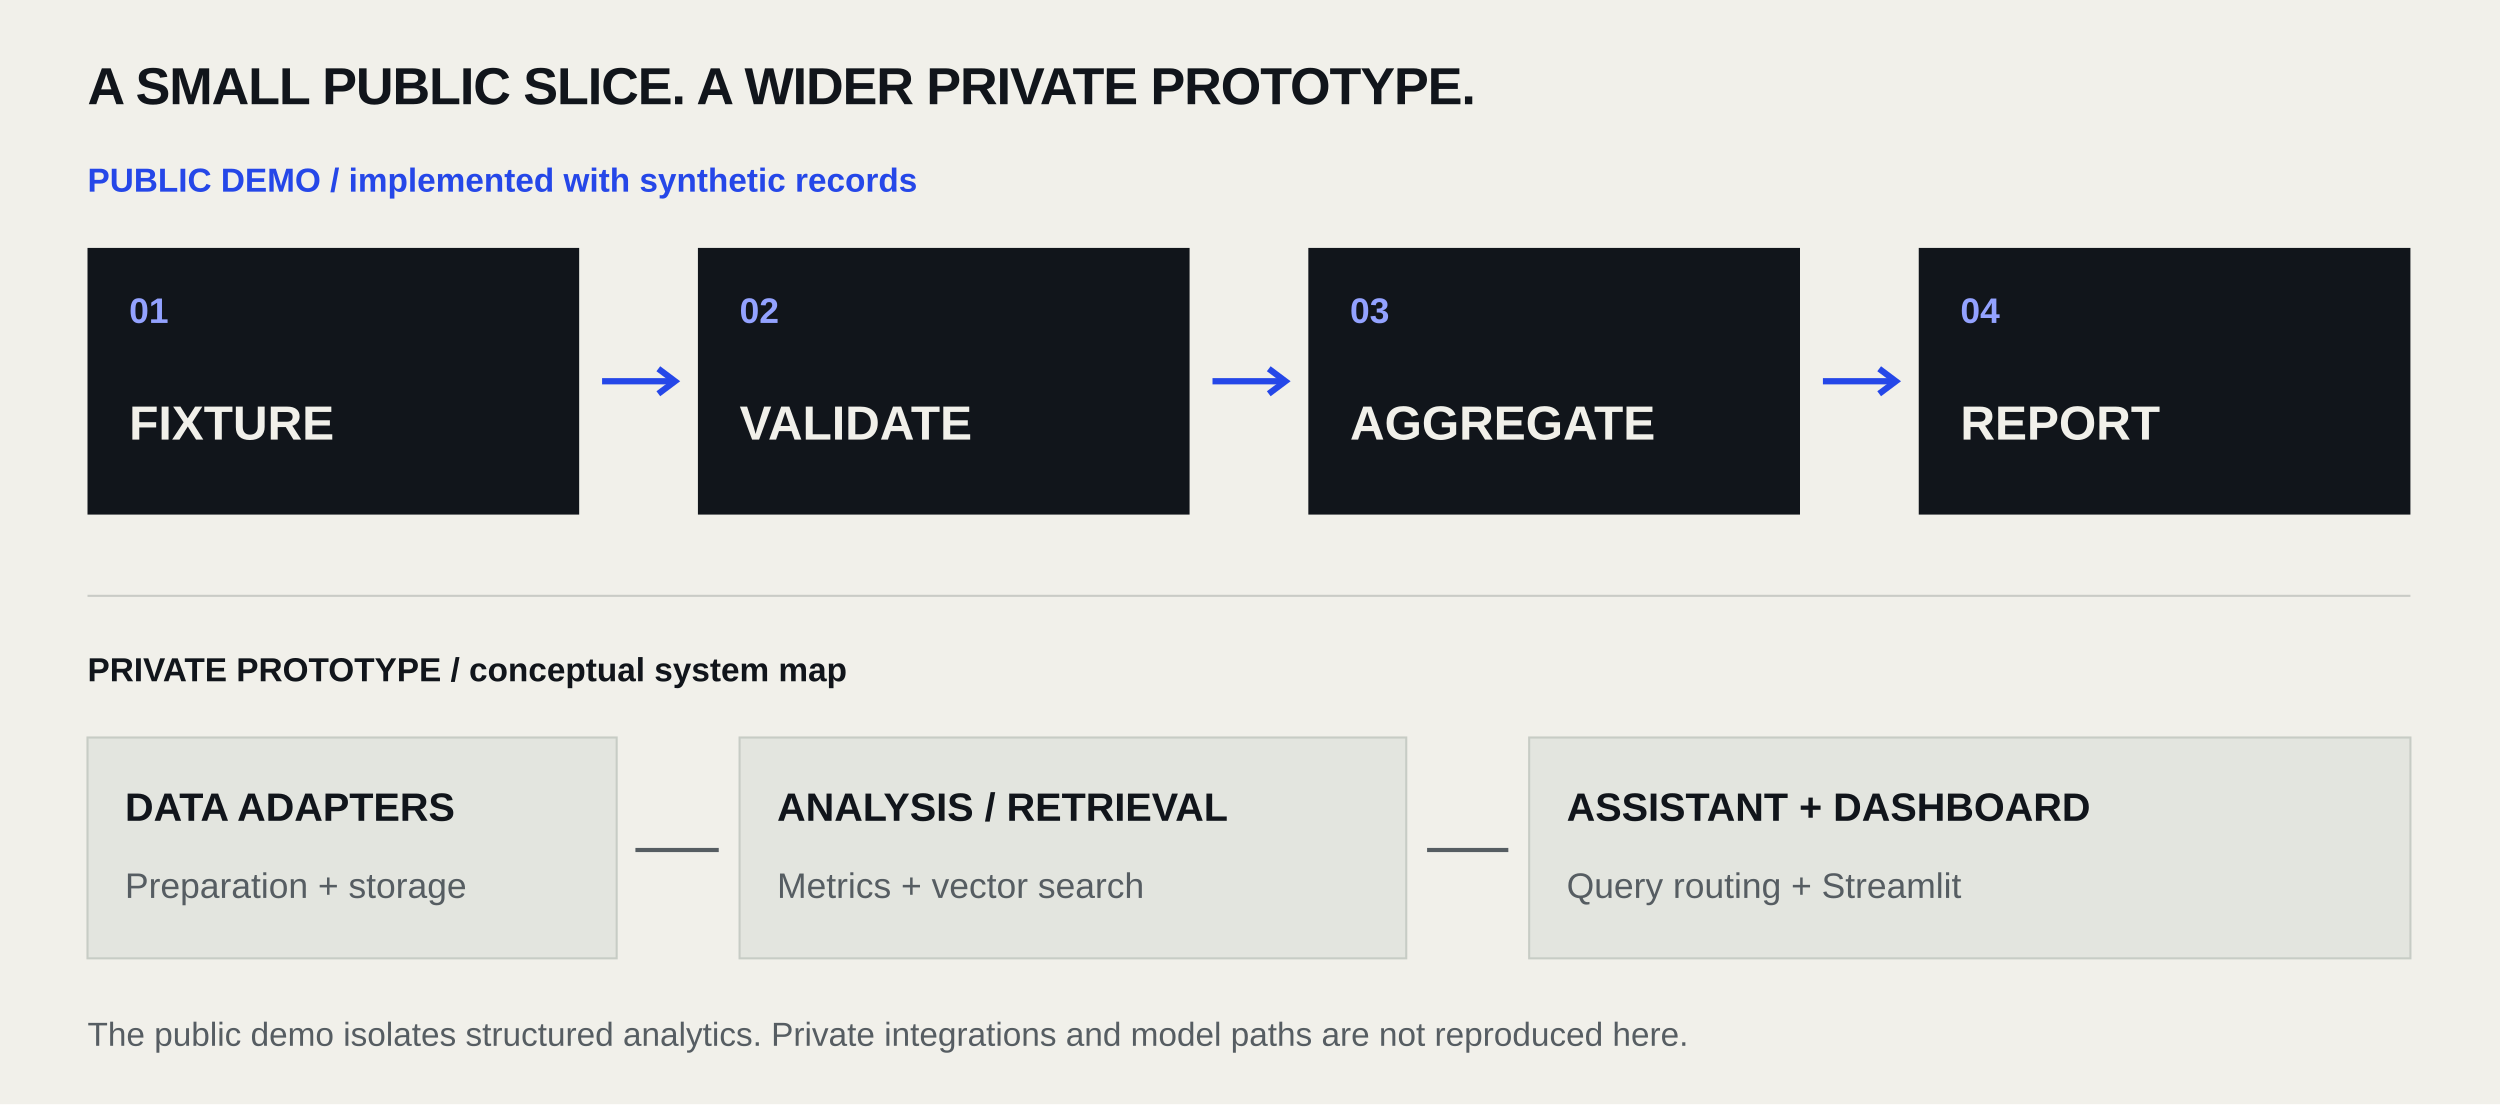
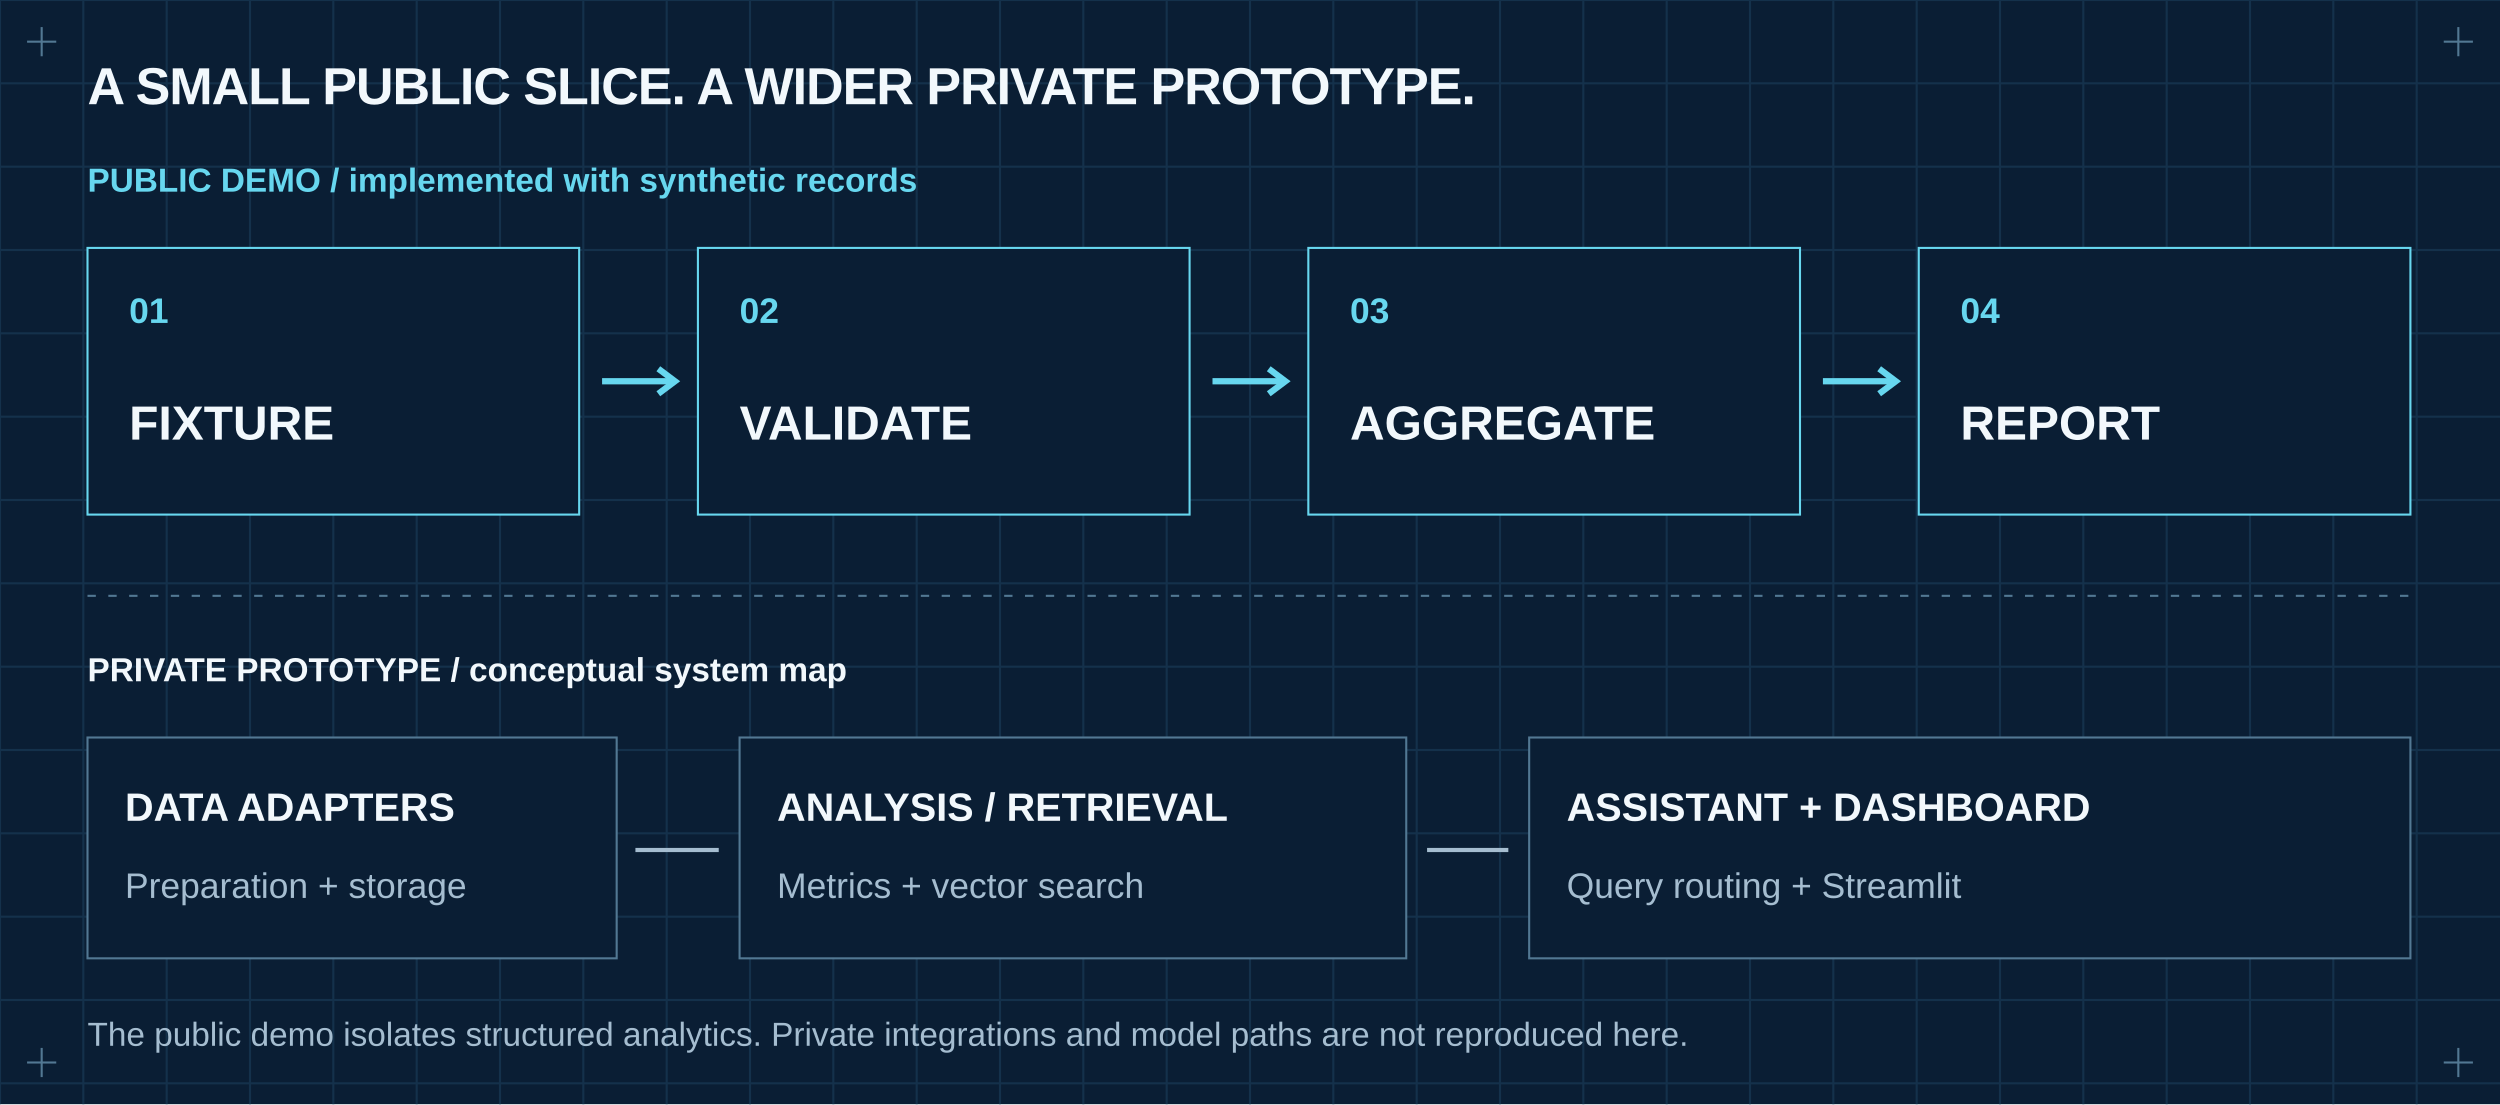
<svg xmlns="http://www.w3.org/2000/svg" width="1200" height="530" viewBox="0 0 1200 530" role="img" aria-labelledby="title desc">
-   <rect x="0" y="0" width="1200" height="530" rx="0" fill="#F1F0EA" stroke="none" />
-   <text x="42" y="50" fill="#11151B" font-family="Arial,Helvetica,sans-serif" font-size="25" font-weight="700" letter-spacing="-0.5">A SMALL PUBLIC SLICE. A WIDER PRIVATE PROTOTYPE.</text>
-   <text x="42" y="92" fill="#2547E8" font-family="Arial,Helvetica,sans-serif" font-size="16" font-weight="700" letter-spacing="0">PUBLIC DEMO  /  implemented with synthetic records</text>
-   <rect x="42" y="119" width="236" height="128" rx="0" fill="#11151B" stroke="none" />
-   <text x="62" y="155" fill="#93A2FF" font-family="Arial,Helvetica,sans-serif" font-size="17" font-weight="700" letter-spacing="0">01</text>
-   <text x="62" y="211" fill="#F1F0EA" font-family="Arial,Helvetica,sans-serif" font-size="23" font-weight="700" letter-spacing="0">FIXTURE</text>
-   <path d="M289 183 L324 183" stroke="#2547E8" stroke-width="3" fill="none" />
-   <path d="M316 177 L324 183 L316 189" stroke="#2547E8" fill="none" stroke-width="3" />
-   <rect x="335" y="119" width="236" height="128" rx="0" fill="#11151B" stroke="none" />
-   <text x="355" y="155" fill="#93A2FF" font-family="Arial,Helvetica,sans-serif" font-size="17" font-weight="700" letter-spacing="0">02</text>
-   <text x="355" y="211" fill="#F1F0EA" font-family="Arial,Helvetica,sans-serif" font-size="23" font-weight="700" letter-spacing="0">VALIDATE</text>
-   <path d="M582 183 L617 183" stroke="#2547E8" stroke-width="3" fill="none" />
-   <path d="M609 177 L617 183 L609 189" stroke="#2547E8" fill="none" stroke-width="3" />
-   <rect x="628" y="119" width="236" height="128" rx="0" fill="#11151B" stroke="none" />
-   <text x="648" y="155" fill="#93A2FF" font-family="Arial,Helvetica,sans-serif" font-size="17" font-weight="700" letter-spacing="0">03</text>
-   <text x="648" y="211" fill="#F1F0EA" font-family="Arial,Helvetica,sans-serif" font-size="23" font-weight="700" letter-spacing="0">AGGREGATE</text>
-   <path d="M875 183 L910 183" stroke="#2547E8" stroke-width="3" fill="none" />
-   <path d="M902 177 L910 183 L902 189" stroke="#2547E8" fill="none" stroke-width="3" />
-   <rect x="921" y="119" width="236" height="128" rx="0" fill="#11151B" stroke="none" />
-   <text x="941" y="155" fill="#93A2FF" font-family="Arial,Helvetica,sans-serif" font-size="17" font-weight="700" letter-spacing="0">04</text>
-   <text x="941" y="211" fill="#F1F0EA" font-family="Arial,Helvetica,sans-serif" font-size="23" font-weight="700" letter-spacing="0">REPORT</text>
-   <path d="M42 286 L1157 286" stroke="#C9CBC6" stroke-width="1" fill="none" />
-   <text x="42" y="327" fill="#11151B" font-family="Arial,Helvetica,sans-serif" font-size="16" font-weight="700" letter-spacing="0">PRIVATE PROTOTYPE  /  conceptual system map</text>
-   <rect x="42" y="354" width="254" height="106" rx="0" fill="#E3E5DF" stroke="#C7CCC5" />
-   <text x="60" y="394" fill="#11151B" font-family="Arial,Helvetica,sans-serif" font-size="19" font-weight="700" letter-spacing="0">DATA ADAPTERS</text>
-   <text x="60" y="431" fill="#565D62" font-family="Arial,Helvetica,sans-serif" font-size="17" font-weight="400" letter-spacing="0">Preparation + storage</text>
-   <rect x="355" y="354" width="320" height="106" rx="0" fill="#E3E5DF" stroke="#C7CCC5" />
-   <text x="373" y="394" fill="#11151B" font-family="Arial,Helvetica,sans-serif" font-size="19" font-weight="700" letter-spacing="0">ANALYSIS / RETRIEVAL</text>
-   <text x="373" y="431" fill="#565D62" font-family="Arial,Helvetica,sans-serif" font-size="17" font-weight="400" letter-spacing="0">Metrics + vector search</text>
-   <rect x="734" y="354" width="423" height="106" rx="0" fill="#E3E5DF" stroke="#C7CCC5" />
-   <text x="752" y="394" fill="#11151B" font-family="Arial,Helvetica,sans-serif" font-size="19" font-weight="700" letter-spacing="0">ASSISTANT + DASHBOARD</text>
-   <text x="752" y="431" fill="#565D62" font-family="Arial,Helvetica,sans-serif" font-size="17" font-weight="400" letter-spacing="0">Query routing + Streamlit</text>
-   <path d="M305 408 L345 408" stroke="#565D62" stroke-width="2" fill="none" />
-   <path d="M685 408 L724 408" stroke="#565D62" stroke-width="2" fill="none" />
-   <text x="42" y="502" fill="#565D62" font-family="Arial,Helvetica,sans-serif" font-size="16" font-weight="400" letter-spacing="0">The public demo isolates structured analytics. Private integrations and model paths are not reproduced here.</text>
+   <rect x="0" y="0" width="1200" height="530" rx="0" fill="#0A1E34" stroke="none" />
+   <path d="M0 0 L0 530" stroke="#14314B" stroke-width="1" fill="none" />
+   <path d="M40 0 L40 530" stroke="#14314B" stroke-width="1" fill="none" />
+   <path d="M80 0 L80 530" stroke="#14314B" stroke-width="1" fill="none" />
+   <path d="M120 0 L120 530" stroke="#14314B" stroke-width="1" fill="none" />
+   <path d="M160 0 L160 530" stroke="#14314B" stroke-width="1" fill="none" />
+   <path d="M200 0 L200 530" stroke="#14314B" stroke-width="1" fill="none" />
+   <path d="M240 0 L240 530" stroke="#14314B" stroke-width="1" fill="none" />
+   <path d="M280 0 L280 530" stroke="#14314B" stroke-width="1" fill="none" />
+   <path d="M320 0 L320 530" stroke="#14314B" stroke-width="1" fill="none" />
+   <path d="M360 0 L360 530" stroke="#14314B" stroke-width="1" fill="none" />
+   <path d="M400 0 L400 530" stroke="#14314B" stroke-width="1" fill="none" />
+   <path d="M440 0 L440 530" stroke="#14314B" stroke-width="1" fill="none" />
+   <path d="M480 0 L480 530" stroke="#14314B" stroke-width="1" fill="none" />
+   <path d="M520 0 L520 530" stroke="#14314B" stroke-width="1" fill="none" />
+   <path d="M560 0 L560 530" stroke="#14314B" stroke-width="1" fill="none" />
+   <path d="M600 0 L600 530" stroke="#14314B" stroke-width="1" fill="none" />
+   <path d="M640 0 L640 530" stroke="#14314B" stroke-width="1" fill="none" />
+   <path d="M680 0 L680 530" stroke="#14314B" stroke-width="1" fill="none" />
+   <path d="M720 0 L720 530" stroke="#14314B" stroke-width="1" fill="none" />
+   <path d="M760 0 L760 530" stroke="#14314B" stroke-width="1" fill="none" />
+   <path d="M800 0 L800 530" stroke="#14314B" stroke-width="1" fill="none" />
+   <path d="M840 0 L840 530" stroke="#14314B" stroke-width="1" fill="none" />
+   <path d="M880 0 L880 530" stroke="#14314B" stroke-width="1" fill="none" />
+   <path d="M920 0 L920 530" stroke="#14314B" stroke-width="1" fill="none" />
+   <path d="M960 0 L960 530" stroke="#14314B" stroke-width="1" fill="none" />
+   <path d="M1000 0 L1000 530" stroke="#14314B" stroke-width="1" fill="none" />
+   <path d="M1040 0 L1040 530" stroke="#14314B" stroke-width="1" fill="none" />
+   <path d="M1080 0 L1080 530" stroke="#14314B" stroke-width="1" fill="none" />
+   <path d="M1120 0 L1120 530" stroke="#14314B" stroke-width="1" fill="none" />
+   <path d="M1160 0 L1160 530" stroke="#14314B" stroke-width="1" fill="none" />
+   <path d="M0 0 L1200 0" stroke="#14314B" stroke-width="1" fill="none" />
+   <path d="M0 40 L1200 40" stroke="#14314B" stroke-width="1" fill="none" />
+   <path d="M0 80 L1200 80" stroke="#14314B" stroke-width="1" fill="none" />
+   <path d="M0 120 L1200 120" stroke="#14314B" stroke-width="1" fill="none" />
+   <path d="M0 160 L1200 160" stroke="#14314B" stroke-width="1" fill="none" />
+   <path d="M0 200 L1200 200" stroke="#14314B" stroke-width="1" fill="none" />
+   <path d="M0 240 L1200 240" stroke="#14314B" stroke-width="1" fill="none" />
+   <path d="M0 280 L1200 280" stroke="#14314B" stroke-width="1" fill="none" />
+   <path d="M0 320 L1200 320" stroke="#14314B" stroke-width="1" fill="none" />
+   <path d="M0 360 L1200 360" stroke="#14314B" stroke-width="1" fill="none" />
+   <path d="M0 400 L1200 400" stroke="#14314B" stroke-width="1" fill="none" />
+   <path d="M0 440 L1200 440" stroke="#14314B" stroke-width="1" fill="none" />
+   <path d="M0 480 L1200 480" stroke="#14314B" stroke-width="1" fill="none" />
+   <path d="M0 520 L1200 520" stroke="#14314B" stroke-width="1" fill="none" />
+   <path d="M13 20 L27 20" stroke="#527893" stroke-width="1" fill="none" />
+   <path d="M20 13 L20 27" stroke="#527893" stroke-width="1" fill="none" />
+   <path d="M1173 20 L1187 20" stroke="#527893" stroke-width="1" fill="none" />
+   <path d="M1180 13 L1180 27" stroke="#527893" stroke-width="1" fill="none" />
+   <path d="M13 510 L27 510" stroke="#527893" stroke-width="1" fill="none" />
+   <path d="M20 503 L20 517" stroke="#527893" stroke-width="1" fill="none" />
+   <path d="M1173 510 L1187 510" stroke="#527893" stroke-width="1" fill="none" />
+   <path d="M1180 503 L1180 517" stroke="#527893" stroke-width="1" fill="none" />
+   <text x="42" y="50" fill="#F2F8FC" font-family="Arial,Helvetica,sans-serif" font-size="25" font-weight="700" letter-spacing="-0.5">A SMALL PUBLIC SLICE. A WIDER PRIVATE PROTOTYPE.</text>
+   <text x="42" y="92" fill="#67D7EF" font-family="Arial,Helvetica,sans-serif" font-size="16" font-weight="700" letter-spacing="0">PUBLIC DEMO  /  implemented with synthetic records</text>
+   <rect x="42" y="119" width="236" height="128" rx="0" fill="#0A1E34" stroke="#67D7EF" />
+   <text x="62" y="155" fill="#67D7EF" font-family="Arial,Helvetica,sans-serif" font-size="17" font-weight="700" letter-spacing="0">01</text>
+   <text x="62" y="211" fill="#F2F8FC" font-family="Arial,Helvetica,sans-serif" font-size="23" font-weight="700" letter-spacing="0">FIXTURE</text>
+   <path d="M289 183 L324 183" stroke="#67D7EF" stroke-width="3" fill="none" />
+   <path d="M316 177 L324 183 L316 189" stroke="#67D7EF" fill="none" stroke-width="3" />
+   <rect x="335" y="119" width="236" height="128" rx="0" fill="#0A1E34" stroke="#67D7EF" />
+   <text x="355" y="155" fill="#67D7EF" font-family="Arial,Helvetica,sans-serif" font-size="17" font-weight="700" letter-spacing="0">02</text>
+   <text x="355" y="211" fill="#F2F8FC" font-family="Arial,Helvetica,sans-serif" font-size="23" font-weight="700" letter-spacing="0">VALIDATE</text>
+   <path d="M582 183 L617 183" stroke="#67D7EF" stroke-width="3" fill="none" />
+   <path d="M609 177 L617 183 L609 189" stroke="#67D7EF" fill="none" stroke-width="3" />
+   <rect x="628" y="119" width="236" height="128" rx="0" fill="#0A1E34" stroke="#67D7EF" />
+   <text x="648" y="155" fill="#67D7EF" font-family="Arial,Helvetica,sans-serif" font-size="17" font-weight="700" letter-spacing="0">03</text>
+   <text x="648" y="211" fill="#F2F8FC" font-family="Arial,Helvetica,sans-serif" font-size="23" font-weight="700" letter-spacing="0">AGGREGATE</text>
+   <path d="M875 183 L910 183" stroke="#67D7EF" stroke-width="3" fill="none" />
+   <path d="M902 177 L910 183 L902 189" stroke="#67D7EF" fill="none" stroke-width="3" />
+   <rect x="921" y="119" width="236" height="128" rx="0" fill="#0A1E34" stroke="#67D7EF" />
+   <text x="941" y="155" fill="#67D7EF" font-family="Arial,Helvetica,sans-serif" font-size="17" font-weight="700" letter-spacing="0">04</text>
+   <text x="941" y="211" fill="#F2F8FC" font-family="Arial,Helvetica,sans-serif" font-size="23" font-weight="700" letter-spacing="0">REPORT</text>
+   <path d="M42 286 L1157 286" stroke="#527893" stroke-width="1" fill="none" stroke-dasharray="4 6" />
+   <text x="42" y="327" fill="#F2F8FC" font-family="Arial,Helvetica,sans-serif" font-size="16" font-weight="700" letter-spacing="0">PRIVATE PROTOTYPE  /  conceptual system map</text>
+   <rect x="42" y="354" width="254" height="106" rx="0" fill="#0A1E34" stroke="#527893" />
+   <text x="60" y="394" fill="#F2F8FC" font-family="Arial,Helvetica,sans-serif" font-size="19" font-weight="700" letter-spacing="0">DATA ADAPTERS</text>
+   <text x="60" y="431" fill="#A5BDD0" font-family="Arial,Helvetica,sans-serif" font-size="17" font-weight="400" letter-spacing="0">Preparation + storage</text>
+   <rect x="355" y="354" width="320" height="106" rx="0" fill="#0A1E34" stroke="#527893" />
+   <text x="373" y="394" fill="#F2F8FC" font-family="Arial,Helvetica,sans-serif" font-size="19" font-weight="700" letter-spacing="0">ANALYSIS / RETRIEVAL</text>
+   <text x="373" y="431" fill="#A5BDD0" font-family="Arial,Helvetica,sans-serif" font-size="17" font-weight="400" letter-spacing="0">Metrics + vector search</text>
+   <rect x="734" y="354" width="423" height="106" rx="0" fill="#0A1E34" stroke="#527893" />
+   <text x="752" y="394" fill="#F2F8FC" font-family="Arial,Helvetica,sans-serif" font-size="19" font-weight="700" letter-spacing="0">ASSISTANT + DASHBOARD</text>
+   <text x="752" y="431" fill="#A5BDD0" font-family="Arial,Helvetica,sans-serif" font-size="17" font-weight="400" letter-spacing="0">Query routing + Streamlit</text>
+   <path d="M305 408 L345 408" stroke="#A5BDD0" stroke-width="2" fill="none" />
+   <path d="M685 408 L724 408" stroke="#A5BDD0" stroke-width="2" fill="none" />
+   <text x="42" y="502" fill="#A5BDD0" font-family="Arial,Helvetica,sans-serif" font-size="16" font-weight="400" letter-spacing="0">The public demo isolates structured analytics. Private integrations and model paths are not reproduced here.</text>
</svg>
